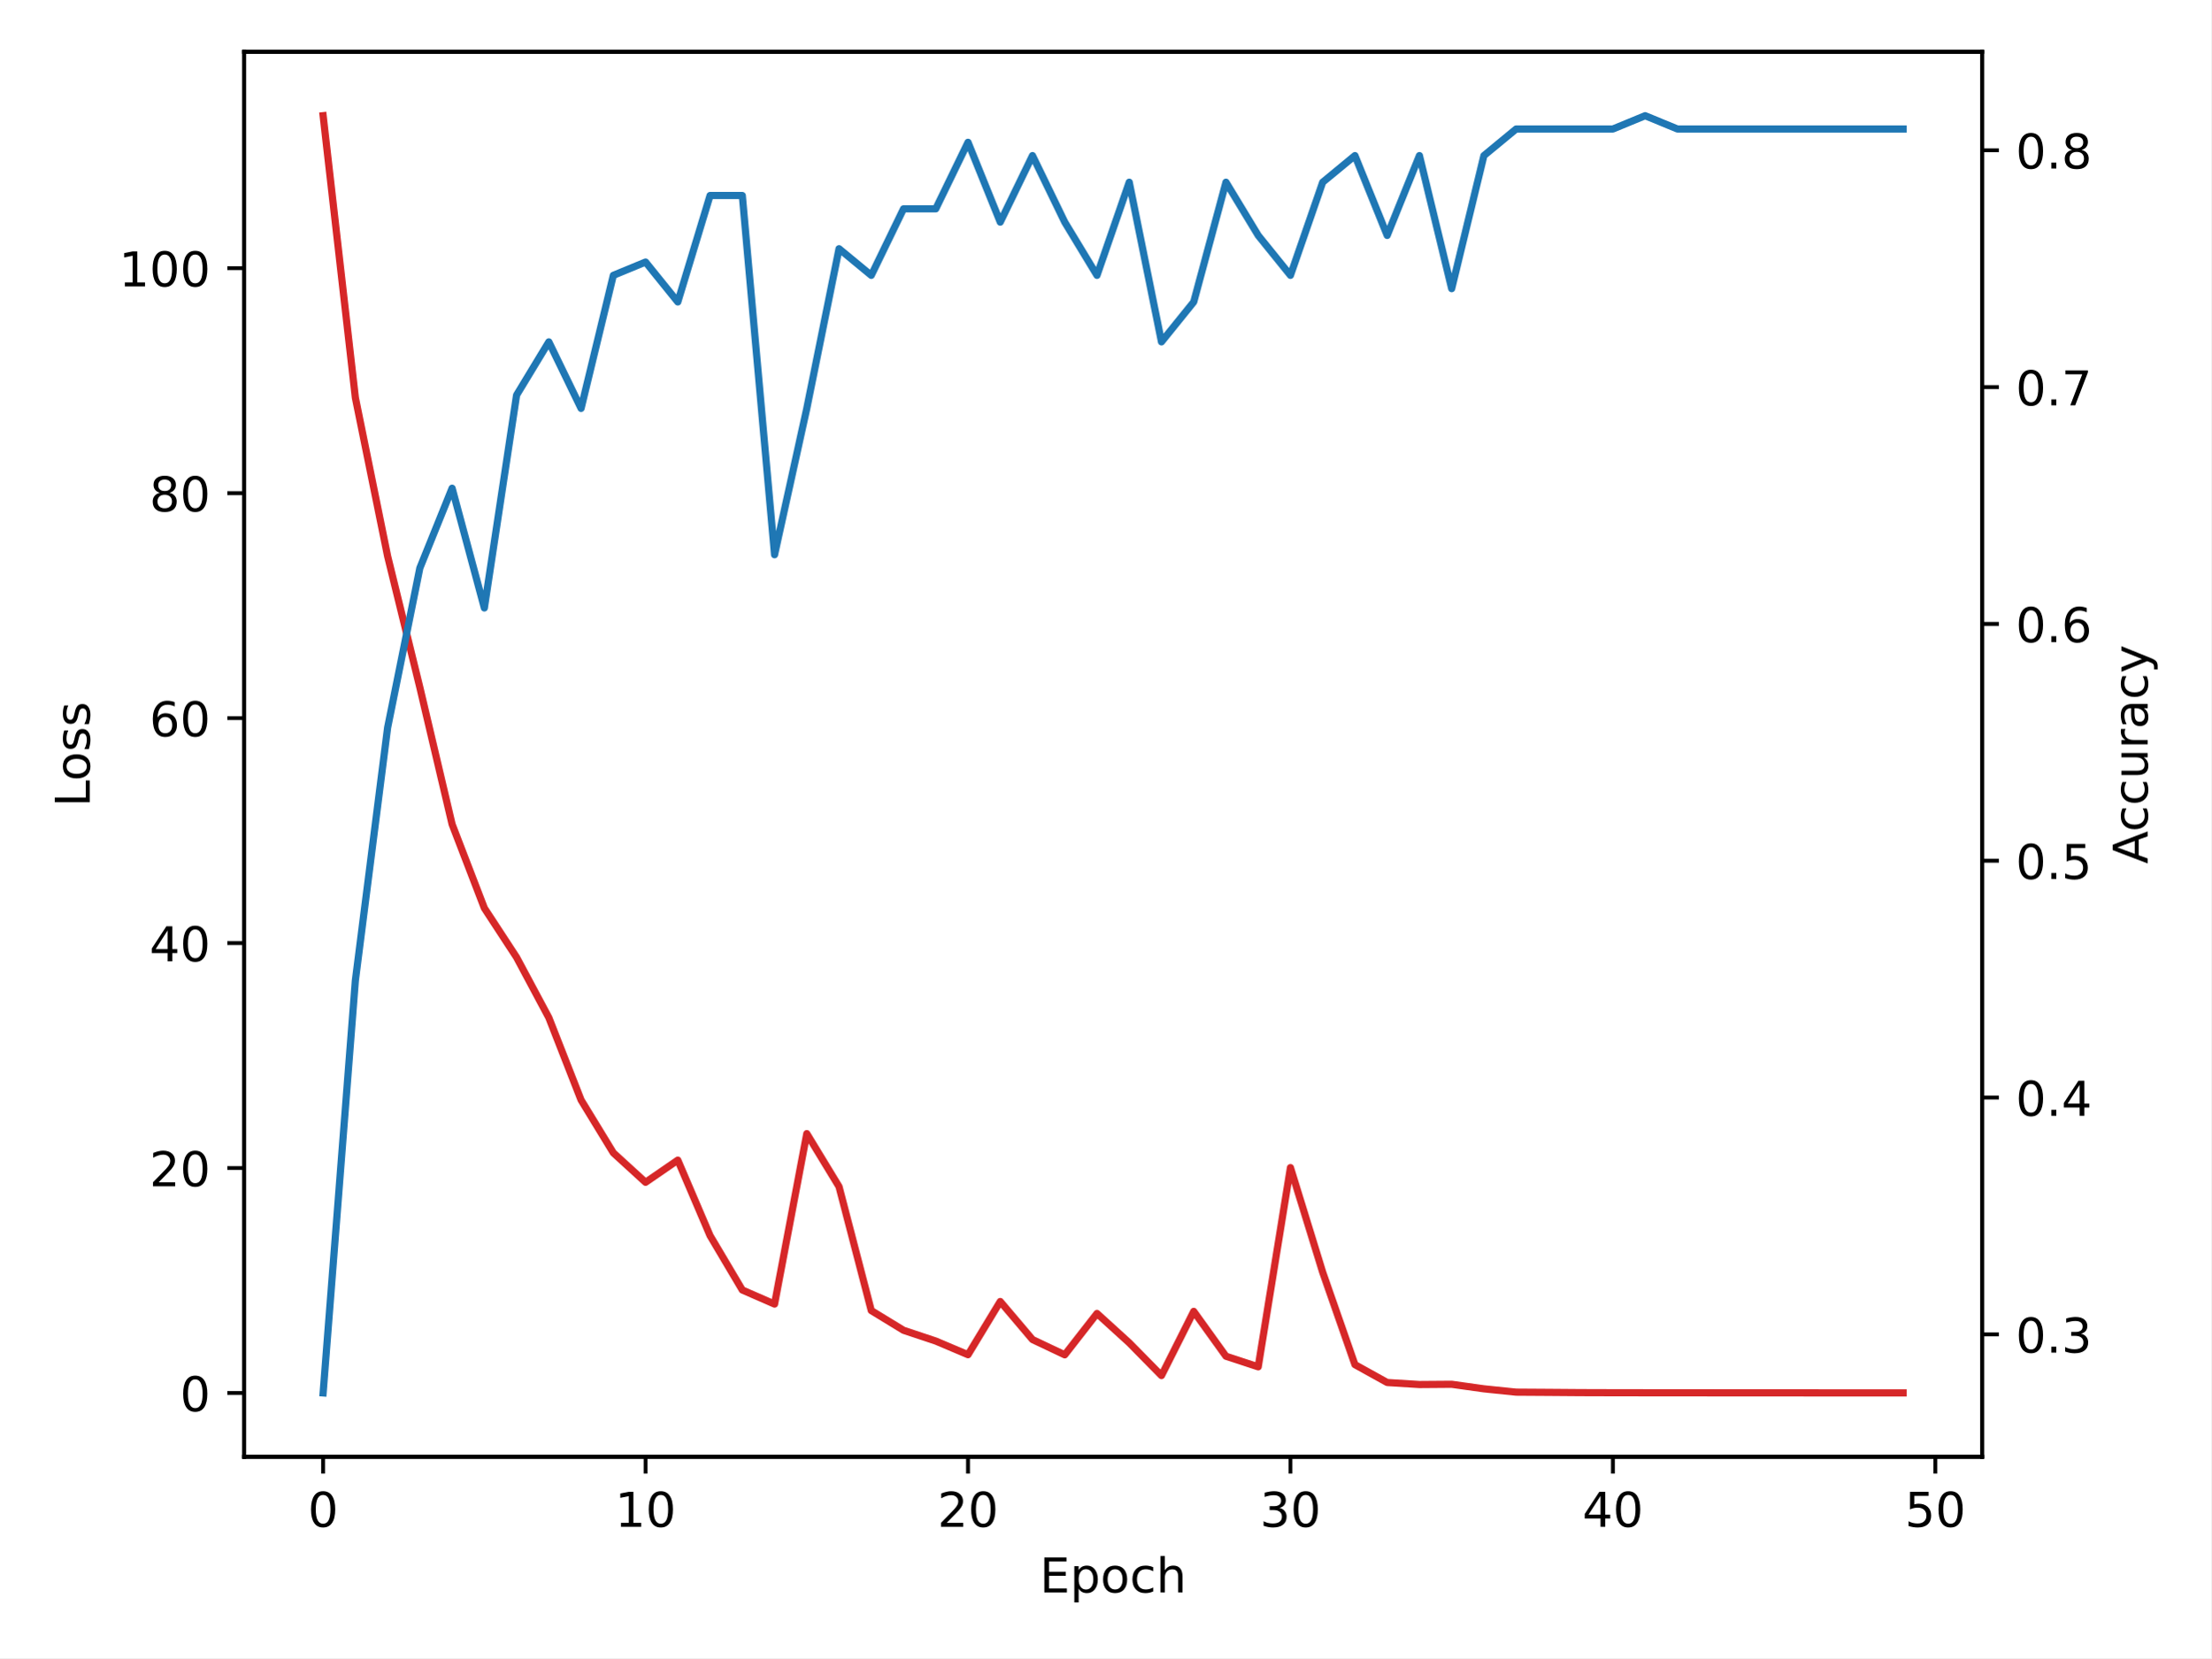
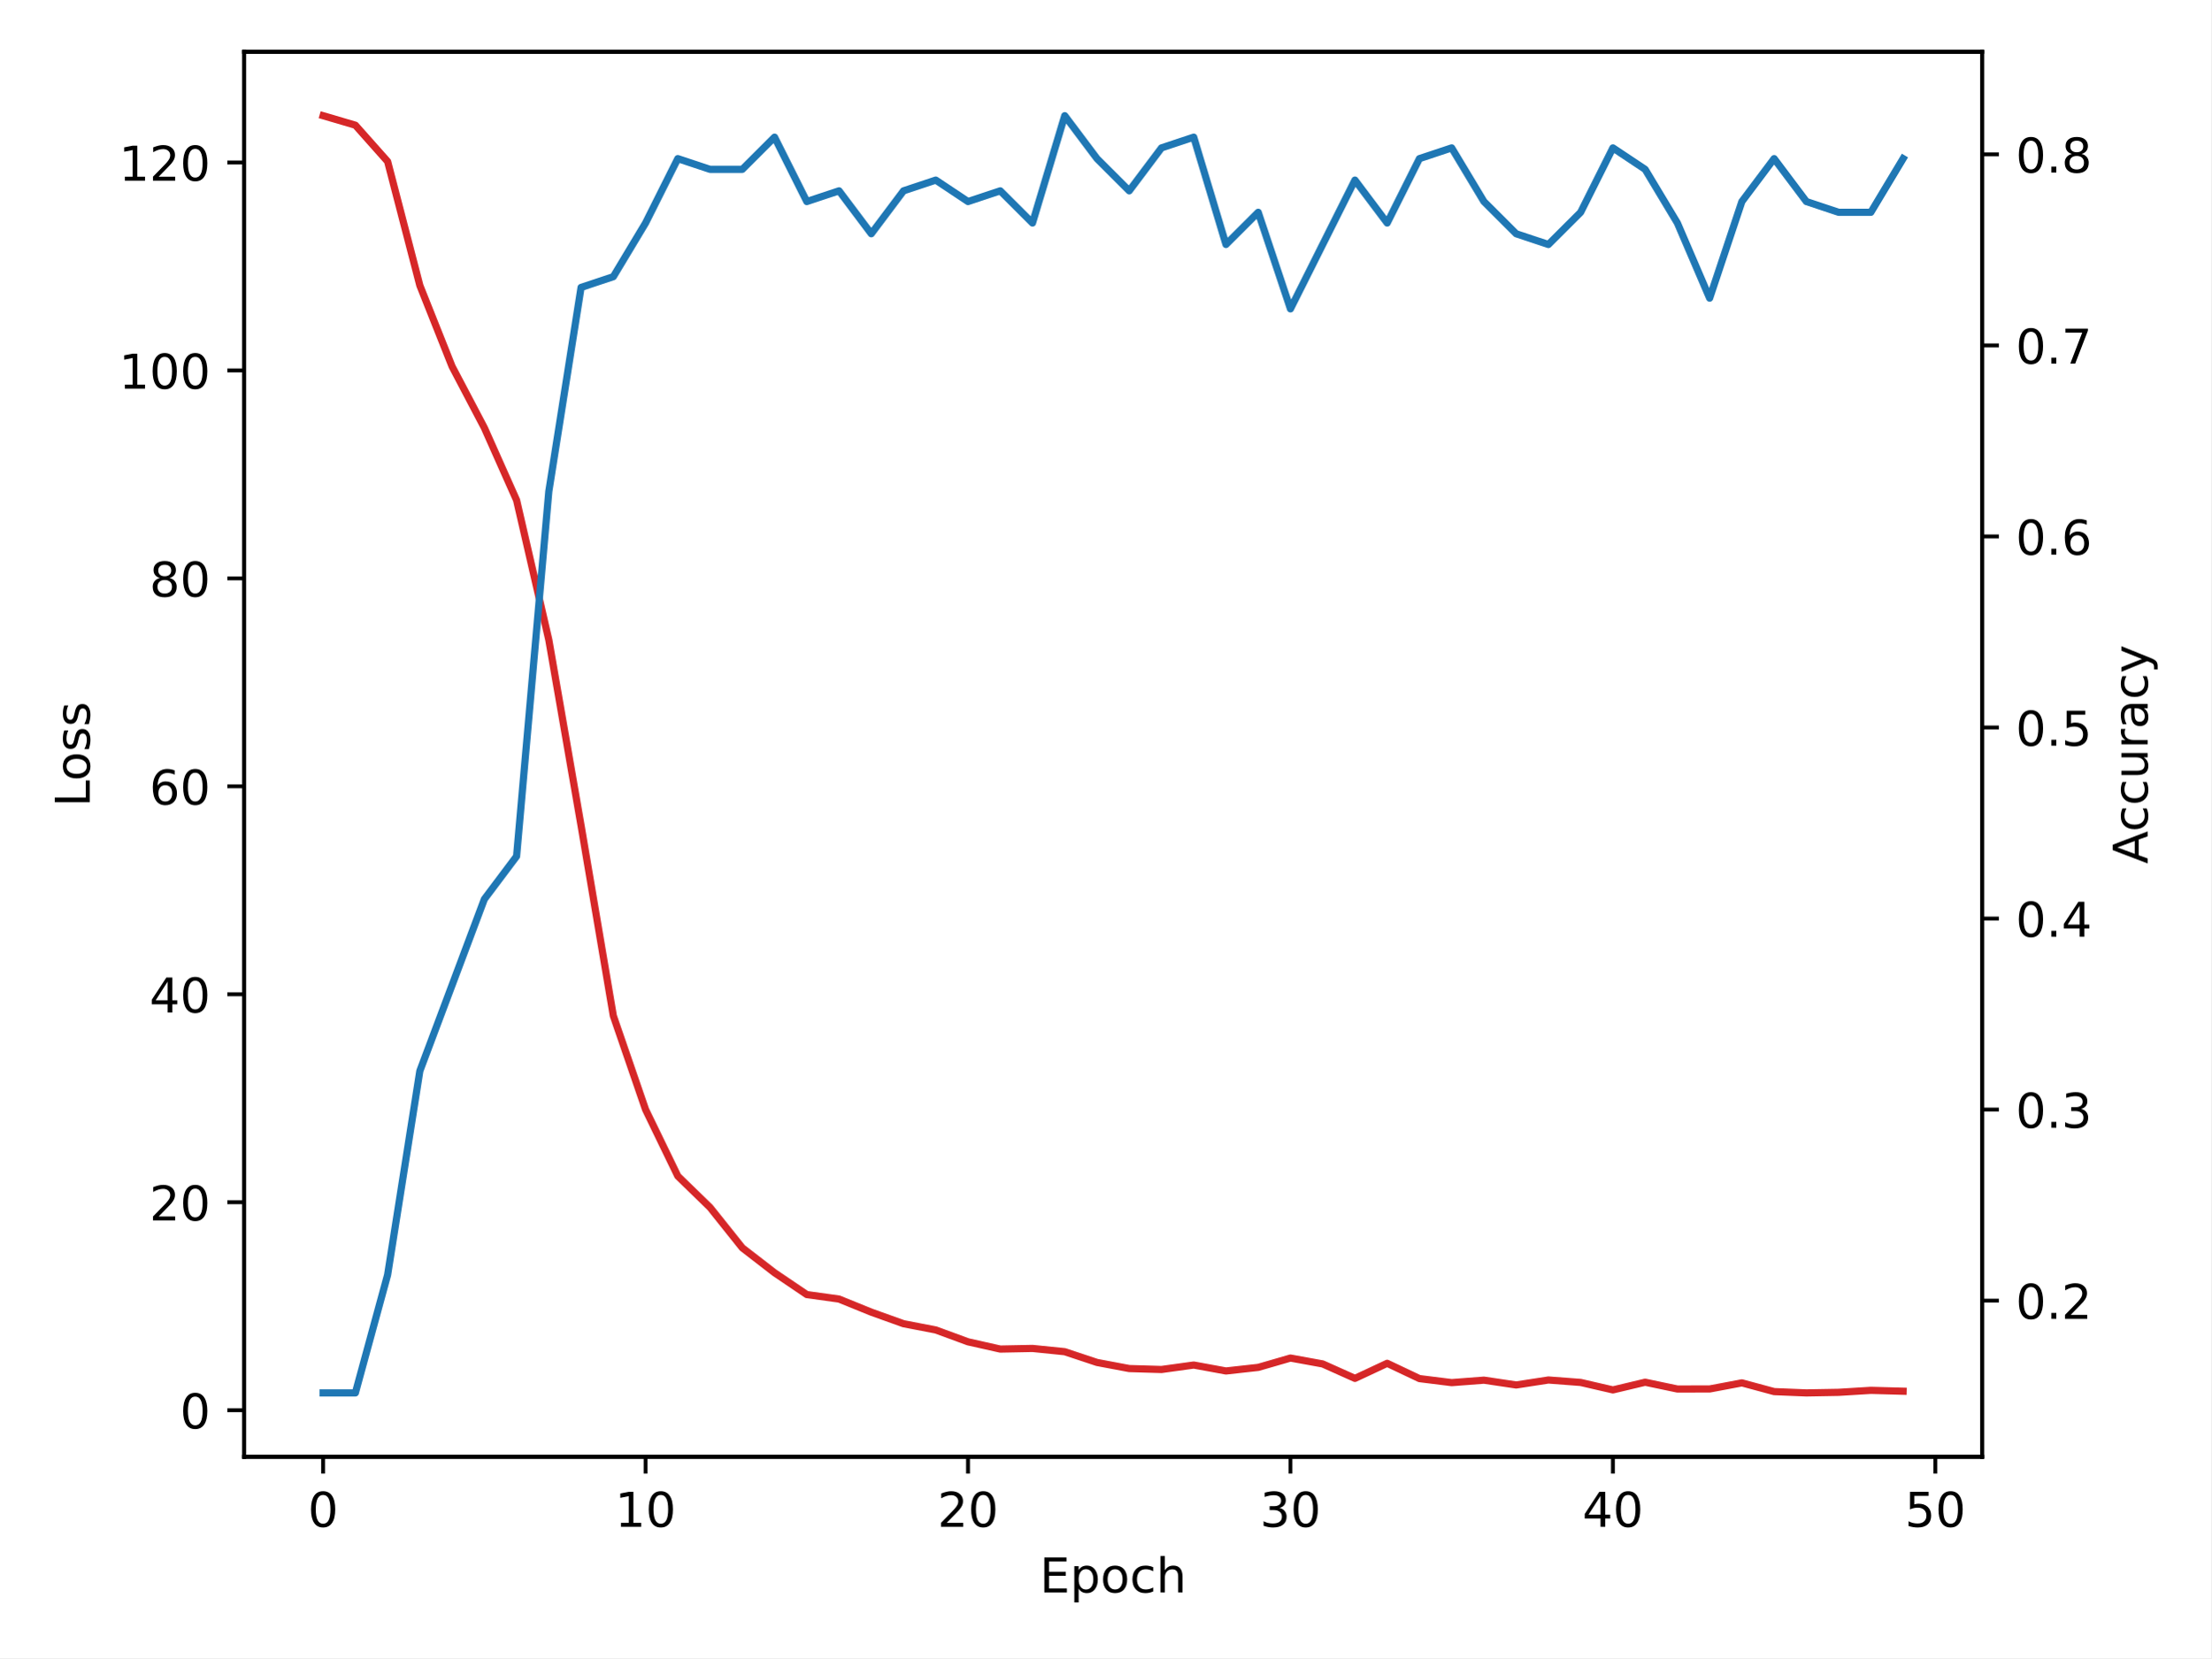
<svg xmlns="http://www.w3.org/2000/svg" xmlns:xlink="http://www.w3.org/1999/xlink" height="345.6pt" version="1.1" viewBox="0 0 460.8 345.6" width="460.8pt">
  <defs>
    <style type="text/css">
*{stroke-linecap:butt;stroke-linejoin:round;}
  </style>
  </defs>
  <g id="figure_1">
    <g id="patch_1">
      <path d="M 0 345.6  L 460.8 345.6  L 460.8 0  L 0 0  z " style="fill:#ffffff;" />
    </g>
    <g id="axes_1">
      <g id="patch_2">
        <path d="M 50.87 303.64  L 413.08 303.64  L 413.08 10.8  L 50.87 10.8  z " style="fill:#ffffff;" />
      </g>
      <g id="matplotlib.axis_1">
        <g id="xtick_1">
          <g id="line2d_1">
            <defs>
-               <path d="M 0 0  L 0 3.5  " id="m45aeabf414" style="stroke:#000000;stroke-width:0.8;" />
-             </defs>
-             <g>
-               <use style="stroke:#000000;stroke-width:0.8;" x="67.334" xlink:href="#m45aeabf414" y="303.64" />
+               <path d="M 0 0  L 0 3.5  " id="m55891c6fe8" style="stroke:#000000;stroke-width:0.8;" />
+             </defs>
+             <g>
+               <use style="stroke:#000000;stroke-width:0.8;" x="67.334" xlink:href="#m55891c6fe8" y="303.64" />
            </g>
          </g>
          <g id="text_1">
            <defs>
              <path d="M 31.781 66.406  Q 24.172 66.406 20.328 58.906  Q 16.5 51.422 16.5 36.375  Q 16.5 21.391 20.328 13.891  Q 24.172 6.391 31.781 6.391  Q 39.453 6.391 43.281 13.891  Q 47.125 21.391 47.125 36.375  Q 47.125 51.422 43.281 58.906  Q 39.453 66.406 31.781 66.406  z M 31.781 74.219  Q 44.047 74.219 50.516 64.516  Q 56.984 54.828 56.984 36.375  Q 56.984 17.969 50.516 8.266  Q 44.047 -1.422 31.781 -1.422  Q 19.531 -1.422 13.062 8.266  Q 6.594 17.969 6.594 36.375  Q 6.594 54.828 13.062 64.516  Q 19.531 74.219 31.781 74.219  z " id="DejaVuSans-48" />
            </defs>
            <g transform="translate(64.15284 318.2384)scale(0.1 -0.1)">
              <use xlink:href="#DejaVuSans-48" />
            </g>
          </g>
        </g>
        <g id="xtick_2">
          <g id="line2d_2">
            <g>
-               <use style="stroke:#000000;stroke-width:0.8;" x="134.534" xlink:href="#m45aeabf414" y="303.64" />
+               <use style="stroke:#000000;stroke-width:0.8;" x="134.534" xlink:href="#m55891c6fe8" y="303.64" />
            </g>
          </g>
          <g id="text_2">
            <defs>
              <path d="M 12.406 8.297  L 28.516 8.297  L 28.516 63.922  L 10.984 60.406  L 10.984 69.391  L 28.422 72.906  L 38.281 72.906  L 38.281 8.297  L 54.391 8.297  L 54.391 0  L 12.406 0  z " id="DejaVuSans-49" />
            </defs>
            <g transform="translate(128.172 318.2384)scale(0.1 -0.1)">
              <use xlink:href="#DejaVuSans-49" />
              <use x="63.623" xlink:href="#DejaVuSans-48" />
            </g>
          </g>
        </g>
        <g id="xtick_3">
          <g id="line2d_3">
            <g>
-               <use style="stroke:#000000;stroke-width:0.8;" x="201.735" xlink:href="#m45aeabf414" y="303.64" />
+               <use style="stroke:#000000;stroke-width:0.8;" x="201.735" xlink:href="#m55891c6fe8" y="303.64" />
            </g>
          </g>
          <g id="text_3">
            <defs>
              <path d="M 19.188 8.297  L 53.609 8.297  L 53.609 0  L 7.328 0  L 7.328 8.297  Q 12.938 14.109 22.625 23.891  Q 32.328 33.688 34.812 36.531  Q 39.547 41.844 41.422 45.531  Q 43.312 49.219 43.312 52.781  Q 43.312 58.594 39.234 62.25  Q 35.156 65.922 28.609 65.922  Q 23.969 65.922 18.812 64.312  Q 13.672 62.703 7.812 59.422  L 7.812 69.391  Q 13.766 71.781 18.938 73  Q 24.125 74.219 28.422 74.219  Q 39.75 74.219 46.484 68.547  Q 53.219 62.891 53.219 53.422  Q 53.219 48.922 51.531 44.891  Q 49.859 40.875 45.406 35.406  Q 44.188 33.984 37.641 27.219  Q 31.109 20.453 19.188 8.297  z " id="DejaVuSans-50" />
            </defs>
            <g transform="translate(195.3723 318.2384)scale(0.1 -0.1)">
              <use xlink:href="#DejaVuSans-50" />
              <use x="63.623" xlink:href="#DejaVuSans-48" />
            </g>
          </g>
        </g>
        <g id="xtick_4">
          <g id="line2d_4">
            <g>
-               <use style="stroke:#000000;stroke-width:0.8;" x="268.935" xlink:href="#m45aeabf414" y="303.64" />
+               <use style="stroke:#000000;stroke-width:0.8;" x="268.935" xlink:href="#m55891c6fe8" y="303.64" />
            </g>
          </g>
          <g id="text_4">
            <defs>
              <path d="M 40.578 39.312  Q 47.656 37.797 51.625 33  Q 55.609 28.219 55.609 21.188  Q 55.609 10.406 48.188 4.484  Q 40.766 -1.422 27.094 -1.422  Q 22.516 -1.422 17.656 -0.516  Q 12.797 0.391 7.625 2.203  L 7.625 11.719  Q 11.719 9.328 16.594 8.109  Q 21.484 6.891 26.812 6.891  Q 36.078 6.891 40.938 10.547  Q 45.797 14.203 45.797 21.188  Q 45.797 27.641 41.281 31.266  Q 36.766 34.906 28.719 34.906  L 20.219 34.906  L 20.219 43.016  L 29.109 43.016  Q 36.375 43.016 40.234 45.922  Q 44.094 48.828 44.094 54.297  Q 44.094 59.906 40.109 62.906  Q 36.141 65.922 28.719 65.922  Q 24.656 65.922 20.016 65.031  Q 15.375 64.156 9.812 62.312  L 9.812 71.094  Q 15.438 72.656 20.344 73.438  Q 25.25 74.219 29.594 74.219  Q 40.828 74.219 47.359 69.109  Q 53.906 64.016 53.906 55.328  Q 53.906 49.266 50.438 45.094  Q 46.969 40.922 40.578 39.312  z " id="DejaVuSans-51" />
            </defs>
            <g transform="translate(262.5727 318.2384)scale(0.1 -0.1)">
              <use xlink:href="#DejaVuSans-51" />
              <use x="63.623" xlink:href="#DejaVuSans-48" />
            </g>
          </g>
        </g>
        <g id="xtick_5">
          <g id="line2d_5">
            <g>
-               <use style="stroke:#000000;stroke-width:0.8;" x="336.136" xlink:href="#m45aeabf414" y="303.64" />
+               <use style="stroke:#000000;stroke-width:0.8;" x="336.136" xlink:href="#m55891c6fe8" y="303.64" />
            </g>
          </g>
          <g id="text_5">
            <defs>
              <path d="M 37.797 64.312  L 12.891 25.391  L 37.797 25.391  z M 35.203 72.906  L 47.609 72.906  L 47.609 25.391  L 58.016 25.391  L 58.016 17.188  L 47.609 17.188  L 47.609 0  L 37.797 0  L 37.797 17.188  L 4.891 17.188  L 4.891 26.703  z " id="DejaVuSans-52" />
            </defs>
            <g transform="translate(329.7731 318.2384)scale(0.1 -0.1)">
              <use xlink:href="#DejaVuSans-52" />
              <use x="63.623" xlink:href="#DejaVuSans-48" />
            </g>
          </g>
        </g>
        <g id="xtick_6">
          <g id="line2d_6">
            <g>
-               <use style="stroke:#000000;stroke-width:0.8;" x="403.336" xlink:href="#m45aeabf414" y="303.64" />
+               <use style="stroke:#000000;stroke-width:0.8;" x="403.336" xlink:href="#m55891c6fe8" y="303.64" />
            </g>
          </g>
          <g id="text_6">
            <defs>
              <path d="M 10.797 72.906  L 49.516 72.906  L 49.516 64.594  L 19.828 64.594  L 19.828 46.734  Q 21.969 47.469 24.109 47.828  Q 26.266 48.188 28.422 48.188  Q 40.625 48.188 47.75 41.5  Q 54.891 34.812 54.891 23.391  Q 54.891 11.625 47.562 5.094  Q 40.234 -1.422 26.906 -1.422  Q 22.312 -1.422 17.547 -0.641  Q 12.797 0.141 7.719 1.703  L 7.719 11.625  Q 12.109 9.234 16.797 8.062  Q 21.484 6.891 26.703 6.891  Q 35.156 6.891 40.078 11.328  Q 45.016 15.766 45.016 23.391  Q 45.016 31 40.078 35.438  Q 35.156 39.891 26.703 39.891  Q 22.75 39.891 18.812 39.016  Q 14.891 38.141 10.797 36.281  z " id="DejaVuSans-53" />
            </defs>
            <g transform="translate(396.9734 318.2384)scale(0.1 -0.1)">
              <use xlink:href="#DejaVuSans-53" />
              <use x="63.623" xlink:href="#DejaVuSans-48" />
            </g>
          </g>
        </g>
        <g id="text_7">
          <defs>
            <path d="M 9.812 72.906  L 55.906 72.906  L 55.906 64.594  L 19.672 64.594  L 19.672 43.016  L 54.391 43.016  L 54.391 34.719  L 19.672 34.719  L 19.672 8.297  L 56.781 8.297  L 56.781 0  L 9.812 0  z " id="DejaVuSans-69" />
            <path d="M 18.109 8.203  L 18.109 -20.797  L 9.078 -20.797  L 9.078 54.688  L 18.109 54.688  L 18.109 46.391  Q 20.953 51.266 25.266 53.625  Q 29.594 56 35.594 56  Q 45.562 56 51.781 48.094  Q 58.016 40.188 58.016 27.297  Q 58.016 14.406 51.781 6.484  Q 45.562 -1.422 35.594 -1.422  Q 29.594 -1.422 25.266 0.953  Q 20.953 3.328 18.109 8.203  z M 48.688 27.297  Q 48.688 37.203 44.609 42.844  Q 40.531 48.484 33.406 48.484  Q 26.266 48.484 22.188 42.844  Q 18.109 37.203 18.109 27.297  Q 18.109 17.391 22.188 11.75  Q 26.266 6.109 33.406 6.109  Q 40.531 6.109 44.609 11.75  Q 48.688 17.391 48.688 27.297  z " id="DejaVuSans-112" />
            <path d="M 30.609 48.391  Q 23.391 48.391 19.188 42.75  Q 14.984 37.109 14.984 27.297  Q 14.984 17.484 19.156 11.844  Q 23.344 6.203 30.609 6.203  Q 37.797 6.203 41.984 11.859  Q 46.188 17.531 46.188 27.297  Q 46.188 37.016 41.984 42.703  Q 37.797 48.391 30.609 48.391  z M 30.609 56  Q 42.328 56 49.016 48.375  Q 55.719 40.766 55.719 27.297  Q 55.719 13.875 49.016 6.219  Q 42.328 -1.422 30.609 -1.422  Q 18.844 -1.422 12.172 6.219  Q 5.516 13.875 5.516 27.297  Q 5.516 40.766 12.172 48.375  Q 18.844 56 30.609 56  z " id="DejaVuSans-111" />
            <path d="M 48.781 52.594  L 48.781 44.188  Q 44.969 46.297 41.141 47.344  Q 37.312 48.391 33.406 48.391  Q 24.656 48.391 19.812 42.844  Q 14.984 37.312 14.984 27.297  Q 14.984 17.281 19.812 11.734  Q 24.656 6.203 33.406 6.203  Q 37.312 6.203 41.141 7.25  Q 44.969 8.297 48.781 10.406  L 48.781 2.094  Q 45.016 0.344 40.984 -0.531  Q 36.969 -1.422 32.422 -1.422  Q 20.062 -1.422 12.781 6.344  Q 5.516 14.109 5.516 27.297  Q 5.516 40.672 12.859 48.328  Q 20.219 56 33.016 56  Q 37.156 56 41.109 55.141  Q 45.062 54.297 48.781 52.594  z " id="DejaVuSans-99" />
            <path d="M 54.891 33.016  L 54.891 0  L 45.906 0  L 45.906 32.719  Q 45.906 40.484 42.875 44.328  Q 39.844 48.188 33.797 48.188  Q 26.516 48.188 22.312 43.547  Q 18.109 38.922 18.109 30.906  L 18.109 0  L 9.078 0  L 9.078 75.984  L 18.109 75.984  L 18.109 46.188  Q 21.344 51.125 25.703 53.562  Q 30.078 56 35.797 56  Q 45.219 56 50.047 50.172  Q 54.891 44.344 54.891 33.016  z " id="DejaVuSans-104" />
          </defs>
          <g transform="translate(216.6641 331.9166)scale(0.1 -0.1)">
            <use xlink:href="#DejaVuSans-69" />
            <use x="63.184" xlink:href="#DejaVuSans-112" />
            <use x="126.66" xlink:href="#DejaVuSans-111" />
            <use x="187.842" xlink:href="#DejaVuSans-99" />
            <use x="242.822" xlink:href="#DejaVuSans-104" />
          </g>
        </g>
      </g>
      <g id="matplotlib.axis_2">
        <g id="ytick_1">
          <g id="line2d_7">
            <defs>
-               <path d="M 0 0  L -3.5 0  " id="m5086afeaaf" style="stroke:#000000;stroke-width:0.8;" />
-             </defs>
-             <g>
-               <use style="stroke:#000000;stroke-width:0.8;" x="50.87" xlink:href="#m5086afeaaf" y="290.347" />
+               <path d="M 0 0  L -3.5 0  " id="mcc1ae7d4f5" style="stroke:#000000;stroke-width:0.8;" />
+             </defs>
+             <g>
+               <use style="stroke:#000000;stroke-width:0.8;" x="50.87" xlink:href="#mcc1ae7d4f5" y="293.932" />
            </g>
          </g>
          <g id="text_8">
-             <g transform="translate(37.5075 294.1461)scale(0.1 -0.1)">
+             <g transform="translate(37.5075 297.7317)scale(0.1 -0.1)">
              <use xlink:href="#DejaVuSans-48" />
            </g>
          </g>
        </g>
        <g id="ytick_2">
          <g id="line2d_8">
            <g>
-               <use style="stroke:#000000;stroke-width:0.8;" x="50.87" xlink:href="#m5086afeaaf" y="243.455" />
+               <use style="stroke:#000000;stroke-width:0.8;" x="50.87" xlink:href="#mcc1ae7d4f5" y="250.587" />
            </g>
          </g>
          <g id="text_9">
-             <g transform="translate(31.145 247.2546)scale(0.1 -0.1)">
+             <g transform="translate(31.145 254.3858)scale(0.1 -0.1)">
              <use xlink:href="#DejaVuSans-50" />
              <use x="63.623" xlink:href="#DejaVuSans-48" />
            </g>
          </g>
        </g>
        <g id="ytick_3">
          <g id="line2d_9">
            <g>
-               <use style="stroke:#000000;stroke-width:0.8;" x="50.87" xlink:href="#m5086afeaaf" y="196.564" />
+               <use style="stroke:#000000;stroke-width:0.8;" x="50.87" xlink:href="#mcc1ae7d4f5" y="207.241" />
            </g>
          </g>
          <g id="text_10">
-             <g transform="translate(31.145 200.3632)scale(0.1 -0.1)">
+             <g transform="translate(31.145 211.0399)scale(0.1 -0.1)">
              <use xlink:href="#DejaVuSans-52" />
              <use x="63.623" xlink:href="#DejaVuSans-48" />
            </g>
          </g>
        </g>
        <g id="ytick_4">
          <g id="line2d_10">
            <g>
-               <use style="stroke:#000000;stroke-width:0.8;" x="50.87" xlink:href="#m5086afeaaf" y="149.672" />
+               <use style="stroke:#000000;stroke-width:0.8;" x="50.87" xlink:href="#mcc1ae7d4f5" y="163.895" />
            </g>
          </g>
          <g id="text_11">
            <defs>
              <path d="M 33.016 40.375  Q 26.375 40.375 22.484 35.828  Q 18.609 31.297 18.609 23.391  Q 18.609 15.531 22.484 10.953  Q 26.375 6.391 33.016 6.391  Q 39.656 6.391 43.531 10.953  Q 47.406 15.531 47.406 23.391  Q 47.406 31.297 43.531 35.828  Q 39.656 40.375 33.016 40.375  z M 52.594 71.297  L 52.594 62.312  Q 48.875 64.062 45.094 64.984  Q 41.312 65.922 37.594 65.922  Q 27.828 65.922 22.672 59.328  Q 17.531 52.734 16.797 39.406  Q 19.672 43.656 24.016 45.922  Q 28.375 48.188 33.594 48.188  Q 44.578 48.188 50.953 41.516  Q 57.328 34.859 57.328 23.391  Q 57.328 12.156 50.688 5.359  Q 44.047 -1.422 33.016 -1.422  Q 20.359 -1.422 13.672 8.266  Q 6.984 17.969 6.984 36.375  Q 6.984 53.656 15.188 63.938  Q 23.391 74.219 37.203 74.219  Q 40.922 74.219 44.703 73.484  Q 48.484 72.75 52.594 71.297  z " id="DejaVuSans-54" />
            </defs>
-             <g transform="translate(31.145 153.4717)scale(0.1 -0.1)">
+             <g transform="translate(31.145 167.6941)scale(0.1 -0.1)">
              <use xlink:href="#DejaVuSans-54" />
              <use x="63.623" xlink:href="#DejaVuSans-48" />
            </g>
          </g>
        </g>
        <g id="ytick_5">
          <g id="line2d_11">
            <g>
-               <use style="stroke:#000000;stroke-width:0.8;" x="50.87" xlink:href="#m5086afeaaf" y="102.781" />
+               <use style="stroke:#000000;stroke-width:0.8;" x="50.87" xlink:href="#mcc1ae7d4f5" y="120.549" />
            </g>
          </g>
          <g id="text_12">
            <defs>
              <path d="M 31.781 34.625  Q 24.75 34.625 20.719 30.859  Q 16.703 27.094 16.703 20.516  Q 16.703 13.922 20.719 10.156  Q 24.75 6.391 31.781 6.391  Q 38.812 6.391 42.859 10.172  Q 46.922 13.969 46.922 20.516  Q 46.922 27.094 42.891 30.859  Q 38.875 34.625 31.781 34.625  z M 21.922 38.812  Q 15.578 40.375 12.031 44.719  Q 8.5 49.078 8.5 55.328  Q 8.5 64.062 14.719 69.141  Q 20.953 74.219 31.781 74.219  Q 42.672 74.219 48.875 69.141  Q 55.078 64.062 55.078 55.328  Q 55.078 49.078 51.531 44.719  Q 48 40.375 41.703 38.812  Q 48.828 37.156 52.797 32.312  Q 56.781 27.484 56.781 20.516  Q 56.781 9.906 50.312 4.234  Q 43.844 -1.422 31.781 -1.422  Q 19.734 -1.422 13.25 4.234  Q 6.781 9.906 6.781 20.516  Q 6.781 27.484 10.781 32.312  Q 14.797 37.156 21.922 38.812  z M 18.312 54.391  Q 18.312 48.734 21.844 45.562  Q 25.391 42.391 31.781 42.391  Q 38.141 42.391 41.719 45.562  Q 45.312 48.734 45.312 54.391  Q 45.312 60.062 41.719 63.234  Q 38.141 66.406 31.781 66.406  Q 25.391 66.406 21.844 63.234  Q 18.312 60.062 18.312 54.391  z " id="DejaVuSans-56" />
            </defs>
-             <g transform="translate(31.145 106.5802)scale(0.1 -0.1)">
+             <g transform="translate(31.145 124.3482)scale(0.1 -0.1)">
              <use xlink:href="#DejaVuSans-56" />
              <use x="63.623" xlink:href="#DejaVuSans-48" />
            </g>
          </g>
        </g>
        <g id="ytick_6">
          <g id="line2d_12">
            <g>
-               <use style="stroke:#000000;stroke-width:0.8;" x="50.87" xlink:href="#m5086afeaaf" y="55.89" />
+               <use style="stroke:#000000;stroke-width:0.8;" x="50.87" xlink:href="#mcc1ae7d4f5" y="77.203" />
            </g>
          </g>
          <g id="text_13">
-             <g transform="translate(24.7825 59.68878)scale(0.1 -0.1)">
+             <g transform="translate(24.7825 81.00232)scale(0.1 -0.1)">
              <use xlink:href="#DejaVuSans-49" />
              <use x="63.623" xlink:href="#DejaVuSans-48" />
              <use x="127.246" xlink:href="#DejaVuSans-48" />
            </g>
          </g>
        </g>
-         <g id="text_14">
+         <g id="ytick_7">
+           <g id="line2d_13">
+             <g>
+               <use style="stroke:#000000;stroke-width:0.8;" x="50.87" xlink:href="#mcc1ae7d4f5" y="33.857" />
+             </g>
+           </g>
+           <g id="text_14">
+             <g transform="translate(24.7825 37.65645)scale(0.1 -0.1)">
+               <use xlink:href="#DejaVuSans-49" />
+               <use x="63.623" xlink:href="#DejaVuSans-50" />
+               <use x="127.246" xlink:href="#DejaVuSans-48" />
+             </g>
+           </g>
+         </g>
+         <g id="text_15">
          <defs>
            <path d="M 9.812 72.906  L 19.672 72.906  L 19.672 8.297  L 55.172 8.297  L 55.172 0  L 9.812 0  z " id="DejaVuSans-76" />
            <path d="M 44.281 53.078  L 44.281 44.578  Q 40.484 46.531 36.375 47.5  Q 32.281 48.484 27.875 48.484  Q 21.188 48.484 17.844 46.438  Q 14.5 44.391 14.5 40.281  Q 14.5 37.156 16.891 35.375  Q 19.281 33.594 26.516 31.984  L 29.594 31.297  Q 39.156 29.25 43.188 25.516  Q 47.219 21.781 47.219 15.094  Q 47.219 7.469 41.188 3.016  Q 35.156 -1.422 24.609 -1.422  Q 20.219 -1.422 15.453 -0.562  Q 10.688 0.297 5.422 2  L 5.422 11.281  Q 10.406 8.688 15.234 7.391  Q 20.062 6.109 24.812 6.109  Q 31.156 6.109 34.562 8.281  Q 37.984 10.453 37.984 14.406  Q 37.984 18.062 35.516 20.016  Q 33.062 21.969 24.703 23.781  L 21.578 24.516  Q 13.234 26.266 9.516 29.906  Q 5.812 33.547 5.812 39.891  Q 5.812 47.609 11.281 51.797  Q 16.75 56 26.812 56  Q 31.781 56 36.172 55.266  Q 40.578 54.547 44.281 53.078  z " id="DejaVuSans-115" />
          </defs>
          <g transform="translate(18.70281 168.1872)rotate(-90)scale(0.1 -0.1)">
            <use xlink:href="#DejaVuSans-76" />
            <use x="53.963" xlink:href="#DejaVuSans-111" />
            <use x="115.145" xlink:href="#DejaVuSans-115" />
            <use x="167.244" xlink:href="#DejaVuSans-115" />
          </g>
        </g>
      </g>
-       <g id="line2d_13">
-         <path clip-path="url(#p0ed4f13220)" d="M 67.334 24.111  L 74.054 82.887  L 80.774 115.917  L 87.494 143.288  L 94.214 171.806  L 100.934 189.272  L 107.654 199.546  L 114.374 212.114  L 121.094 229.274  L 127.814 240.286  L 134.534 246.431  L 141.254 241.811  L 147.975 257.545  L 154.695 268.876  L 161.415 271.811  L 168.135 236.286  L 174.855 247.334  L 181.575 273.169  L 188.295 277.274  L 195.015 279.517  L 201.735 282.365  L 208.455 271.274  L 215.175 279.205  L 221.895 282.389  L 228.615 273.77  L 235.335 279.883  L 242.055 286.714  L 248.775 273.335  L 255.495 282.682  L 262.215 284.89  L 268.935 243.369  L 275.655 265.186  L 282.375 284.436  L 289.095 288.16  L 295.815 288.581  L 302.535 288.529  L 309.255 289.476  L 315.975 290.173  L 322.696 290.217  L 329.416 290.27  L 336.136 290.29  L 342.856 290.299  L 349.576 290.306  L 356.296 290.31  L 363.016 290.317  L 369.736 290.319  L 376.456 290.322  L 383.176 290.325  L 389.896 290.327  L 396.616 290.329  " style="fill:none;stroke:#d62728;stroke-linecap:square;stroke-width:1.5;" />
+       <g id="line2d_14">
+         <path clip-path="url(#pe13c70c5f8)" d="M 67.334 24.111  L 74.054 26.089  L 80.774 33.65  L 87.494 59.508  L 94.214 76.389  L 100.934 89.168  L 107.654 104.257  L 114.374 133.395  L 121.094 172.095  L 127.814 211.724  L 134.534 231.268  L 141.254 245.135  L 147.975 251.67  L 154.695 260.089  L 161.415 265.284  L 168.135 269.829  L 174.855 270.767  L 181.575 273.497  L 188.295 275.907  L 195.015 277.208  L 201.735 279.678  L 208.455 281.19  L 215.175 281.056  L 221.895 281.742  L 228.615 283.978  L 235.335 285.251  L 242.055 285.449  L 248.775 284.518  L 255.495 285.755  L 262.215 285.01  L 268.935 283.062  L 275.655 284.29  L 282.375 287.302  L 289.095 284.158  L 295.815 287.344  L 302.535 288.187  L 309.255 287.669  L 315.975 288.675  L 322.696 287.635  L 329.416 288.149  L 336.136 289.706  L 342.856 288.101  L 349.576 289.516  L 356.296 289.506  L 363.016 288.237  L 369.736 290.056  L 376.456 290.329  L 383.176 290.209  L 389.896 289.794  L 396.616 289.979  " style="fill:none;stroke:#d62728;stroke-linecap:square;stroke-width:1.5;" />
      </g>
      <g id="patch_3">
        <path d="M 50.87 303.64  L 50.87 10.8  " style="fill:none;stroke:#000000;stroke-linecap:square;stroke-linejoin:miter;stroke-width:0.8;" />
      </g>
      <g id="patch_4">
        <path d="M 413.08 303.64  L 413.08 10.8  " style="fill:none;stroke:#000000;stroke-linecap:square;stroke-linejoin:miter;stroke-width:0.8;" />
      </g>
      <g id="patch_5">
        <path d="M 50.87 303.64  L 413.08 303.64  " style="fill:none;stroke:#000000;stroke-linecap:square;stroke-linejoin:miter;stroke-width:0.8;" />
      </g>
      <g id="patch_6">
        <path d="M 50.87 10.8  L 413.08 10.8  " style="fill:none;stroke:#000000;stroke-linecap:square;stroke-linejoin:miter;stroke-width:0.8;" />
      </g>
    </g>
    <g id="axes_2">
      <g id="matplotlib.axis_3">
-         <g id="ytick_7">
-           <g id="line2d_14">
-             <defs>
-               <path d="M 0 0  L 3.5 0  " id="m8fa795b545" style="stroke:#000000;stroke-width:0.8;" />
-             </defs>
-             <g>
-               <use style="stroke:#000000;stroke-width:0.8;" x="413.08" xlink:href="#m8fa795b545" y="278.127" />
-             </g>
-           </g>
-           <g id="text_15">
-             <defs>
-               <path d="M 10.688 12.406  L 21 12.406  L 21 0  L 10.688 0  z " id="DejaVuSans-46" />
-             </defs>
-             <g transform="translate(420.08 281.9266)scale(0.1 -0.1)">
-               <use xlink:href="#DejaVuSans-48" />
-               <use x="63.623" xlink:href="#DejaVuSans-46" />
-               <use x="95.41" xlink:href="#DejaVuSans-51" />
-             </g>
-           </g>
-         </g>
        <g id="ytick_8">
          <g id="line2d_15">
-             <g>
-               <use style="stroke:#000000;stroke-width:0.8;" x="413.08" xlink:href="#m8fa795b545" y="228.766" />
+             <defs>
+               <path d="M 0 0  L 3.5 0  " id="mb87e1c171e" style="stroke:#000000;stroke-width:0.8;" />
+             </defs>
+             <g>
+               <use style="stroke:#000000;stroke-width:0.8;" x="413.08" xlink:href="#mb87e1c171e" y="271.09" />
            </g>
          </g>
          <g id="text_16">
-             <g transform="translate(420.08 232.5654)scale(0.1 -0.1)">
-               <use xlink:href="#DejaVuSans-48" />
-               <use x="63.623" xlink:href="#DejaVuSans-46" />
-               <use x="95.41" xlink:href="#DejaVuSans-52" />
+             <defs>
+               <path d="M 10.688 12.406  L 21 12.406  L 21 0  L 10.688 0  z " id="DejaVuSans-46" />
+             </defs>
+             <g transform="translate(420.08 274.889)scale(0.1 -0.1)">
+               <use xlink:href="#DejaVuSans-48" />
+               <use x="63.623" xlink:href="#DejaVuSans-46" />
+               <use x="95.41" xlink:href="#DejaVuSans-50" />
            </g>
          </g>
        </g>
        <g id="ytick_9">
          <g id="line2d_16">
            <g>
-               <use style="stroke:#000000;stroke-width:0.8;" x="413.08" xlink:href="#m8fa795b545" y="179.405" />
+               <use style="stroke:#000000;stroke-width:0.8;" x="413.08" xlink:href="#mb87e1c171e" y="231.269" />
            </g>
          </g>
          <g id="text_17">
-             <g transform="translate(420.08 183.2041)scale(0.1 -0.1)">
-               <use xlink:href="#DejaVuSans-48" />
-               <use x="63.623" xlink:href="#DejaVuSans-46" />
-               <use x="95.41" xlink:href="#DejaVuSans-53" />
+             <g transform="translate(420.08 235.0681)scale(0.1 -0.1)">
+               <use xlink:href="#DejaVuSans-48" />
+               <use x="63.623" xlink:href="#DejaVuSans-46" />
+               <use x="95.41" xlink:href="#DejaVuSans-51" />
            </g>
          </g>
        </g>
        <g id="ytick_10">
          <g id="line2d_17">
            <g>
-               <use style="stroke:#000000;stroke-width:0.8;" x="413.08" xlink:href="#m8fa795b545" y="130.044" />
+               <use style="stroke:#000000;stroke-width:0.8;" x="413.08" xlink:href="#mb87e1c171e" y="191.448" />
            </g>
          </g>
          <g id="text_18">
-             <g transform="translate(420.08 133.8428)scale(0.1 -0.1)">
-               <use xlink:href="#DejaVuSans-48" />
-               <use x="63.623" xlink:href="#DejaVuSans-46" />
-               <use x="95.41" xlink:href="#DejaVuSans-54" />
+             <g transform="translate(420.08 195.2473)scale(0.1 -0.1)">
+               <use xlink:href="#DejaVuSans-48" />
+               <use x="63.623" xlink:href="#DejaVuSans-46" />
+               <use x="95.41" xlink:href="#DejaVuSans-52" />
            </g>
          </g>
        </g>
        <g id="ytick_11">
          <g id="line2d_18">
            <g>
-               <use style="stroke:#000000;stroke-width:0.8;" x="413.08" xlink:href="#m8fa795b545" y="80.682" />
+               <use style="stroke:#000000;stroke-width:0.8;" x="413.08" xlink:href="#mb87e1c171e" y="151.627" />
            </g>
          </g>
          <g id="text_19">
-             <defs>
-               <path d="M 8.203 72.906  L 55.078 72.906  L 55.078 68.703  L 28.609 0  L 18.312 0  L 43.219 64.594  L 8.203 64.594  z " id="DejaVuSans-55" />
-             </defs>
-             <g transform="translate(420.08 84.48149)scale(0.1 -0.1)">
-               <use xlink:href="#DejaVuSans-48" />
-               <use x="63.623" xlink:href="#DejaVuSans-46" />
-               <use x="95.41" xlink:href="#DejaVuSans-55" />
+             <g transform="translate(420.08 155.4264)scale(0.1 -0.1)">
+               <use xlink:href="#DejaVuSans-48" />
+               <use x="63.623" xlink:href="#DejaVuSans-46" />
+               <use x="95.41" xlink:href="#DejaVuSans-53" />
            </g>
          </g>
        </g>
        <g id="ytick_12">
          <g id="line2d_19">
            <g>
-               <use style="stroke:#000000;stroke-width:0.8;" x="413.08" xlink:href="#m8fa795b545" y="31.321" />
+               <use style="stroke:#000000;stroke-width:0.8;" x="413.08" xlink:href="#mb87e1c171e" y="111.806" />
            </g>
          </g>
          <g id="text_20">
-             <g transform="translate(420.08 35.1202)scale(0.1 -0.1)">
+             <g transform="translate(420.08 115.6055)scale(0.1 -0.1)">
+               <use xlink:href="#DejaVuSans-48" />
+               <use x="63.623" xlink:href="#DejaVuSans-46" />
+               <use x="95.41" xlink:href="#DejaVuSans-54" />
+             </g>
+           </g>
+         </g>
+         <g id="ytick_13">
+           <g id="line2d_20">
+             <g>
+               <use style="stroke:#000000;stroke-width:0.8;" x="413.08" xlink:href="#mb87e1c171e" y="71.985" />
+             </g>
+           </g>
+           <g id="text_21">
+             <defs>
+               <path d="M 8.203 72.906  L 55.078 72.906  L 55.078 68.703  L 28.609 0  L 18.312 0  L 43.219 64.594  L 8.203 64.594  z " id="DejaVuSans-55" />
+             </defs>
+             <g transform="translate(420.08 75.78466)scale(0.1 -0.1)">
+               <use xlink:href="#DejaVuSans-48" />
+               <use x="63.623" xlink:href="#DejaVuSans-46" />
+               <use x="95.41" xlink:href="#DejaVuSans-55" />
+             </g>
+           </g>
+         </g>
+         <g id="ytick_14">
+           <g id="line2d_21">
+             <g>
+               <use style="stroke:#000000;stroke-width:0.8;" x="413.08" xlink:href="#mb87e1c171e" y="32.165" />
+             </g>
+           </g>
+           <g id="text_22">
+             <g transform="translate(420.08 35.96379)scale(0.1 -0.1)">
              <use xlink:href="#DejaVuSans-48" />
              <use x="63.623" xlink:href="#DejaVuSans-46" />
              <use x="95.41" xlink:href="#DejaVuSans-56" />
            </g>
          </g>
        </g>
-         <g id="text_21">
+         <g id="text_23">
          <defs>
            <path d="M 34.188 63.188  L 20.797 26.906  L 47.609 26.906  z M 28.609 72.906  L 39.797 72.906  L 67.578 0  L 57.328 0  L 50.688 18.703  L 17.828 18.703  L 11.188 0  L 0.781 0  z " id="DejaVuSans-65" />
            <path d="M 8.5 21.578  L 8.5 54.688  L 17.484 54.688  L 17.484 21.922  Q 17.484 14.156 20.5 10.266  Q 23.531 6.391 29.594 6.391  Q 36.859 6.391 41.078 11.031  Q 45.312 15.672 45.312 23.688  L 45.312 54.688  L 54.297 54.688  L 54.297 0  L 45.312 0  L 45.312 8.406  Q 42.047 3.422 37.719 1  Q 33.406 -1.422 27.688 -1.422  Q 18.266 -1.422 13.375 4.438  Q 8.5 10.297 8.5 21.578  z M 31.109 56  z " id="DejaVuSans-117" />
            <path d="M 41.109 46.297  Q 39.594 47.172 37.812 47.578  Q 36.031 48 33.891 48  Q 26.266 48 22.188 43.047  Q 18.109 38.094 18.109 28.812  L 18.109 0  L 9.078 0  L 9.078 54.688  L 18.109 54.688  L 18.109 46.188  Q 20.953 51.172 25.484 53.578  Q 30.031 56 36.531 56  Q 37.453 56 38.578 55.875  Q 39.703 55.766 41.062 55.516  z " id="DejaVuSans-114" />
            <path d="M 34.281 27.484  Q 23.391 27.484 19.188 25  Q 14.984 22.516 14.984 16.5  Q 14.984 11.719 18.141 8.906  Q 21.297 6.109 26.703 6.109  Q 34.188 6.109 38.703 11.406  Q 43.219 16.703 43.219 25.484  L 43.219 27.484  z M 52.203 31.203  L 52.203 0  L 43.219 0  L 43.219 8.297  Q 40.141 3.328 35.547 0.953  Q 30.953 -1.422 24.312 -1.422  Q 15.922 -1.422 10.953 3.297  Q 6 8.016 6 15.922  Q 6 25.141 12.172 29.828  Q 18.359 34.516 30.609 34.516  L 43.219 34.516  L 43.219 35.406  Q 43.219 41.609 39.141 45  Q 35.062 48.391 27.688 48.391  Q 23 48.391 18.547 47.266  Q 14.109 46.141 10.016 43.891  L 10.016 52.203  Q 14.938 54.109 19.578 55.047  Q 24.219 56 28.609 56  Q 40.484 56 46.344 49.844  Q 52.203 43.703 52.203 31.203  z " id="DejaVuSans-97" />
            <path d="M 32.172 -5.078  Q 28.375 -14.844 24.75 -17.812  Q 21.141 -20.797 15.094 -20.797  L 7.906 -20.797  L 7.906 -13.281  L 13.188 -13.281  Q 16.891 -13.281 18.938 -11.516  Q 21 -9.766 23.484 -3.219  L 25.094 0.875  L 2.984 54.688  L 12.5 54.688  L 29.594 11.922  L 46.688 54.688  L 56.203 54.688  z " id="DejaVuSans-121" />
          </defs>
          <g transform="translate(447.5816 180.0481)rotate(-90)scale(0.1 -0.1)">
            <use xlink:href="#DejaVuSans-65" />
            <use x="66.658" xlink:href="#DejaVuSans-99" />
            <use x="121.639" xlink:href="#DejaVuSans-99" />
            <use x="176.619" xlink:href="#DejaVuSans-117" />
            <use x="239.998" xlink:href="#DejaVuSans-114" />
            <use x="281.111" xlink:href="#DejaVuSans-97" />
            <use x="342.391" xlink:href="#DejaVuSans-99" />
            <use x="397.371" xlink:href="#DejaVuSans-121" />
          </g>
        </g>
      </g>
-       <g id="line2d_20">
-         <path clip-path="url(#p0ed4f13220)" d="M 67.334 290.329  L 74.054 204.363  L 80.774 151.674  L 87.494 118.397  L 94.214 101.758  L 100.934 126.716  L 107.654 82.346  L 114.374 71.254  L 121.094 85.119  L 127.814 57.388  L 134.534 54.615  L 141.254 62.934  L 147.975 40.75  L 154.695 40.75  L 161.415 115.623  L 168.135 85.119  L 174.855 51.842  L 181.575 57.388  L 188.295 43.523  L 195.015 43.523  L 201.735 29.657  L 208.455 46.296  L 215.175 32.43  L 221.895 46.296  L 228.615 57.388  L 235.335 37.976  L 242.055 71.254  L 248.775 62.934  L 255.495 37.976  L 262.215 49.069  L 268.935 57.388  L 275.655 37.976  L 282.375 32.43  L 289.095 49.069  L 295.815 32.43  L 302.535 60.161  L 309.255 32.43  L 315.975 26.884  L 322.696 26.884  L 329.416 26.884  L 336.136 26.884  L 342.856 24.111  L 349.576 26.884  L 356.296 26.884  L 363.016 26.884  L 369.736 26.884  L 376.456 26.884  L 383.176 26.884  L 389.896 26.884  L 396.616 26.884  " style="fill:none;stroke:#1f77b4;stroke-linecap:square;stroke-width:1.5;" />
+       <g id="line2d_22">
+         <path clip-path="url(#pe13c70c5f8)" d="M 67.334 290.329  L 74.054 290.329  L 80.774 265.721  L 87.494 223.215  L 94.214 205.318  L 100.934 187.421  L 107.654 178.473  L 114.374 102.41  L 121.094 59.905  L 127.814 57.668  L 134.534 46.482  L 141.254 33.059  L 147.975 35.297  L 154.695 35.297  L 161.415 28.585  L 168.135 42.008  L 174.855 39.771  L 181.575 48.719  L 188.295 39.771  L 195.015 37.534  L 201.735 42.008  L 208.455 39.771  L 215.175 46.482  L 221.895 24.111  L 228.615 33.059  L 235.335 39.771  L 242.055 30.822  L 248.775 28.585  L 255.495 50.956  L 262.215 44.245  L 268.935 64.379  L 275.655 50.956  L 282.375 37.534  L 289.095 46.482  L 295.815 33.059  L 302.535 30.822  L 309.255 42.008  L 315.975 48.719  L 322.696 50.956  L 329.416 44.245  L 336.136 30.822  L 342.856 35.297  L 349.576 46.482  L 356.296 62.142  L 363.016 42.008  L 369.736 33.059  L 376.456 42.008  L 383.176 44.245  L 389.896 44.245  L 396.616 33.059  " style="fill:none;stroke:#1f77b4;stroke-linecap:square;stroke-width:1.5;" />
      </g>
      <g id="patch_7">
        <path d="M 50.87 303.64  L 50.87 10.8  " style="fill:none;stroke:#000000;stroke-linecap:square;stroke-linejoin:miter;stroke-width:0.8;" />
      </g>
      <g id="patch_8">
        <path d="M 413.08 303.64  L 413.08 10.8  " style="fill:none;stroke:#000000;stroke-linecap:square;stroke-linejoin:miter;stroke-width:0.8;" />
      </g>
      <g id="patch_9">
        <path d="M 50.87 303.64  L 413.08 303.64  " style="fill:none;stroke:#000000;stroke-linecap:square;stroke-linejoin:miter;stroke-width:0.8;" />
      </g>
      <g id="patch_10">
        <path d="M 50.87 10.8  L 413.08 10.8  " style="fill:none;stroke:#000000;stroke-linecap:square;stroke-linejoin:miter;stroke-width:0.8;" />
      </g>
    </g>
  </g>
  <defs>
-     <clipPath id="p0ed4f13220">
+     <clipPath id="pe13c70c5f8">
      <rect height="292.84" width="362.21" x="50.87" y="10.8" />
    </clipPath>
  </defs>
</svg>
